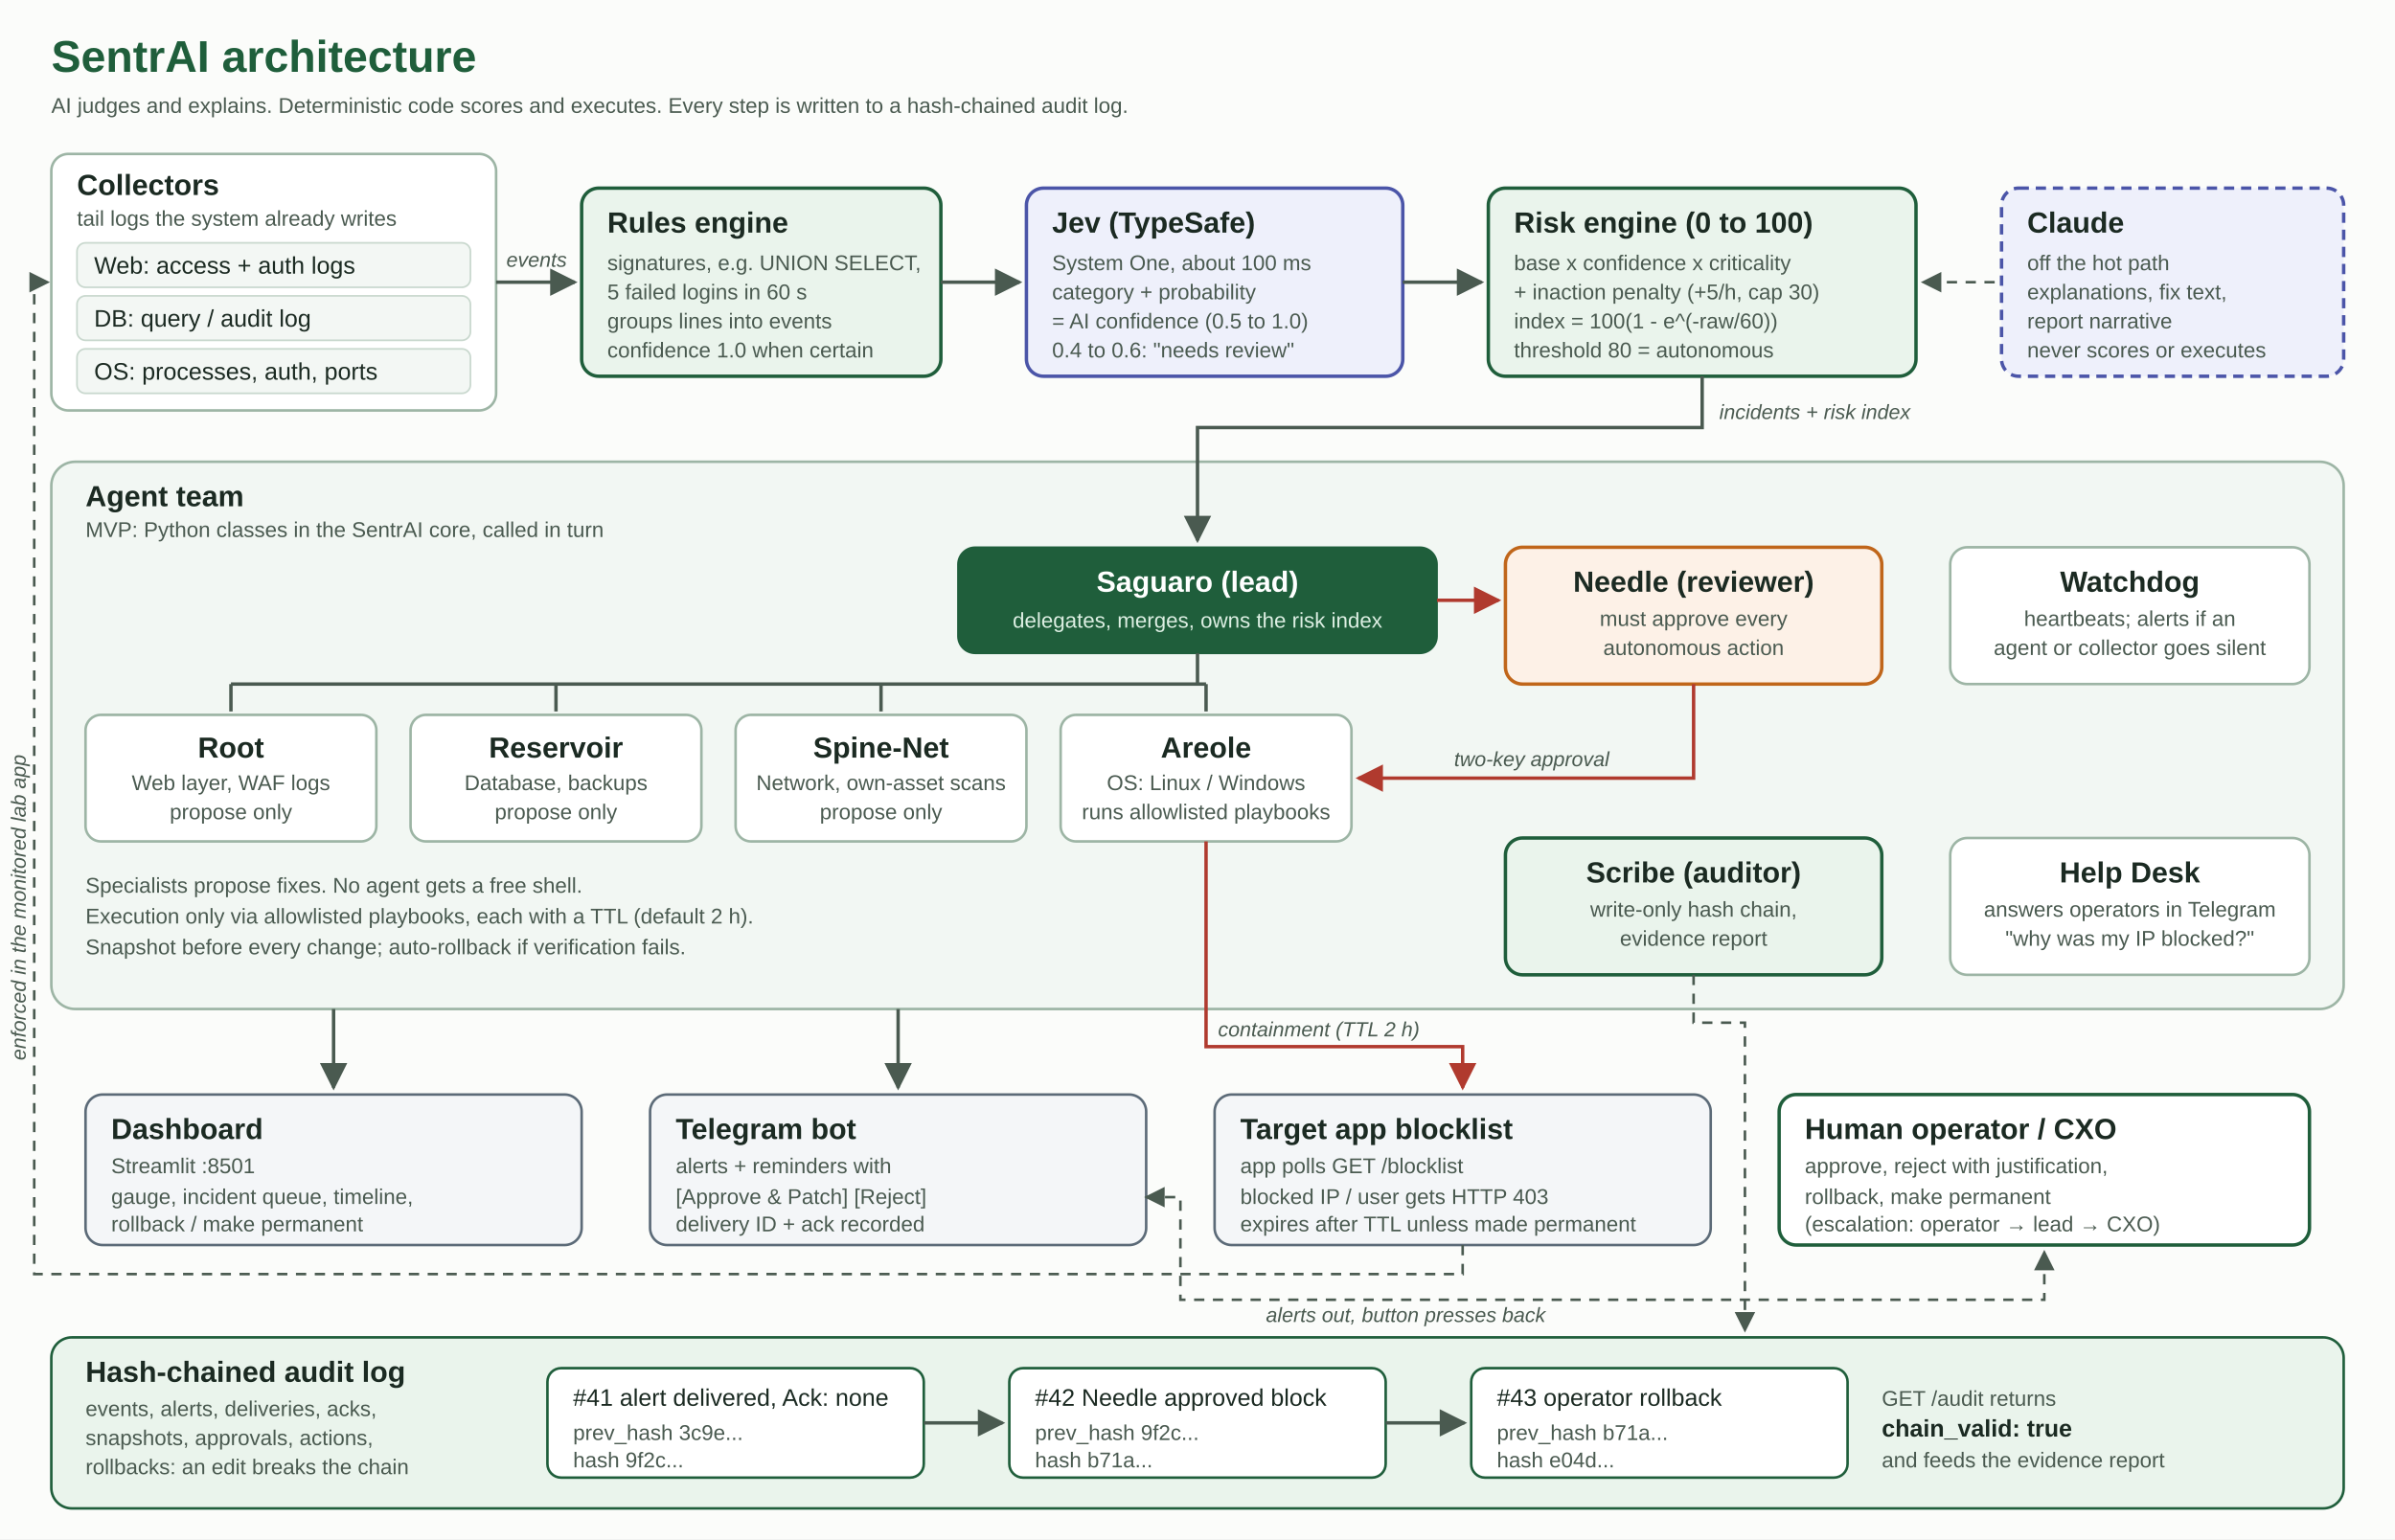
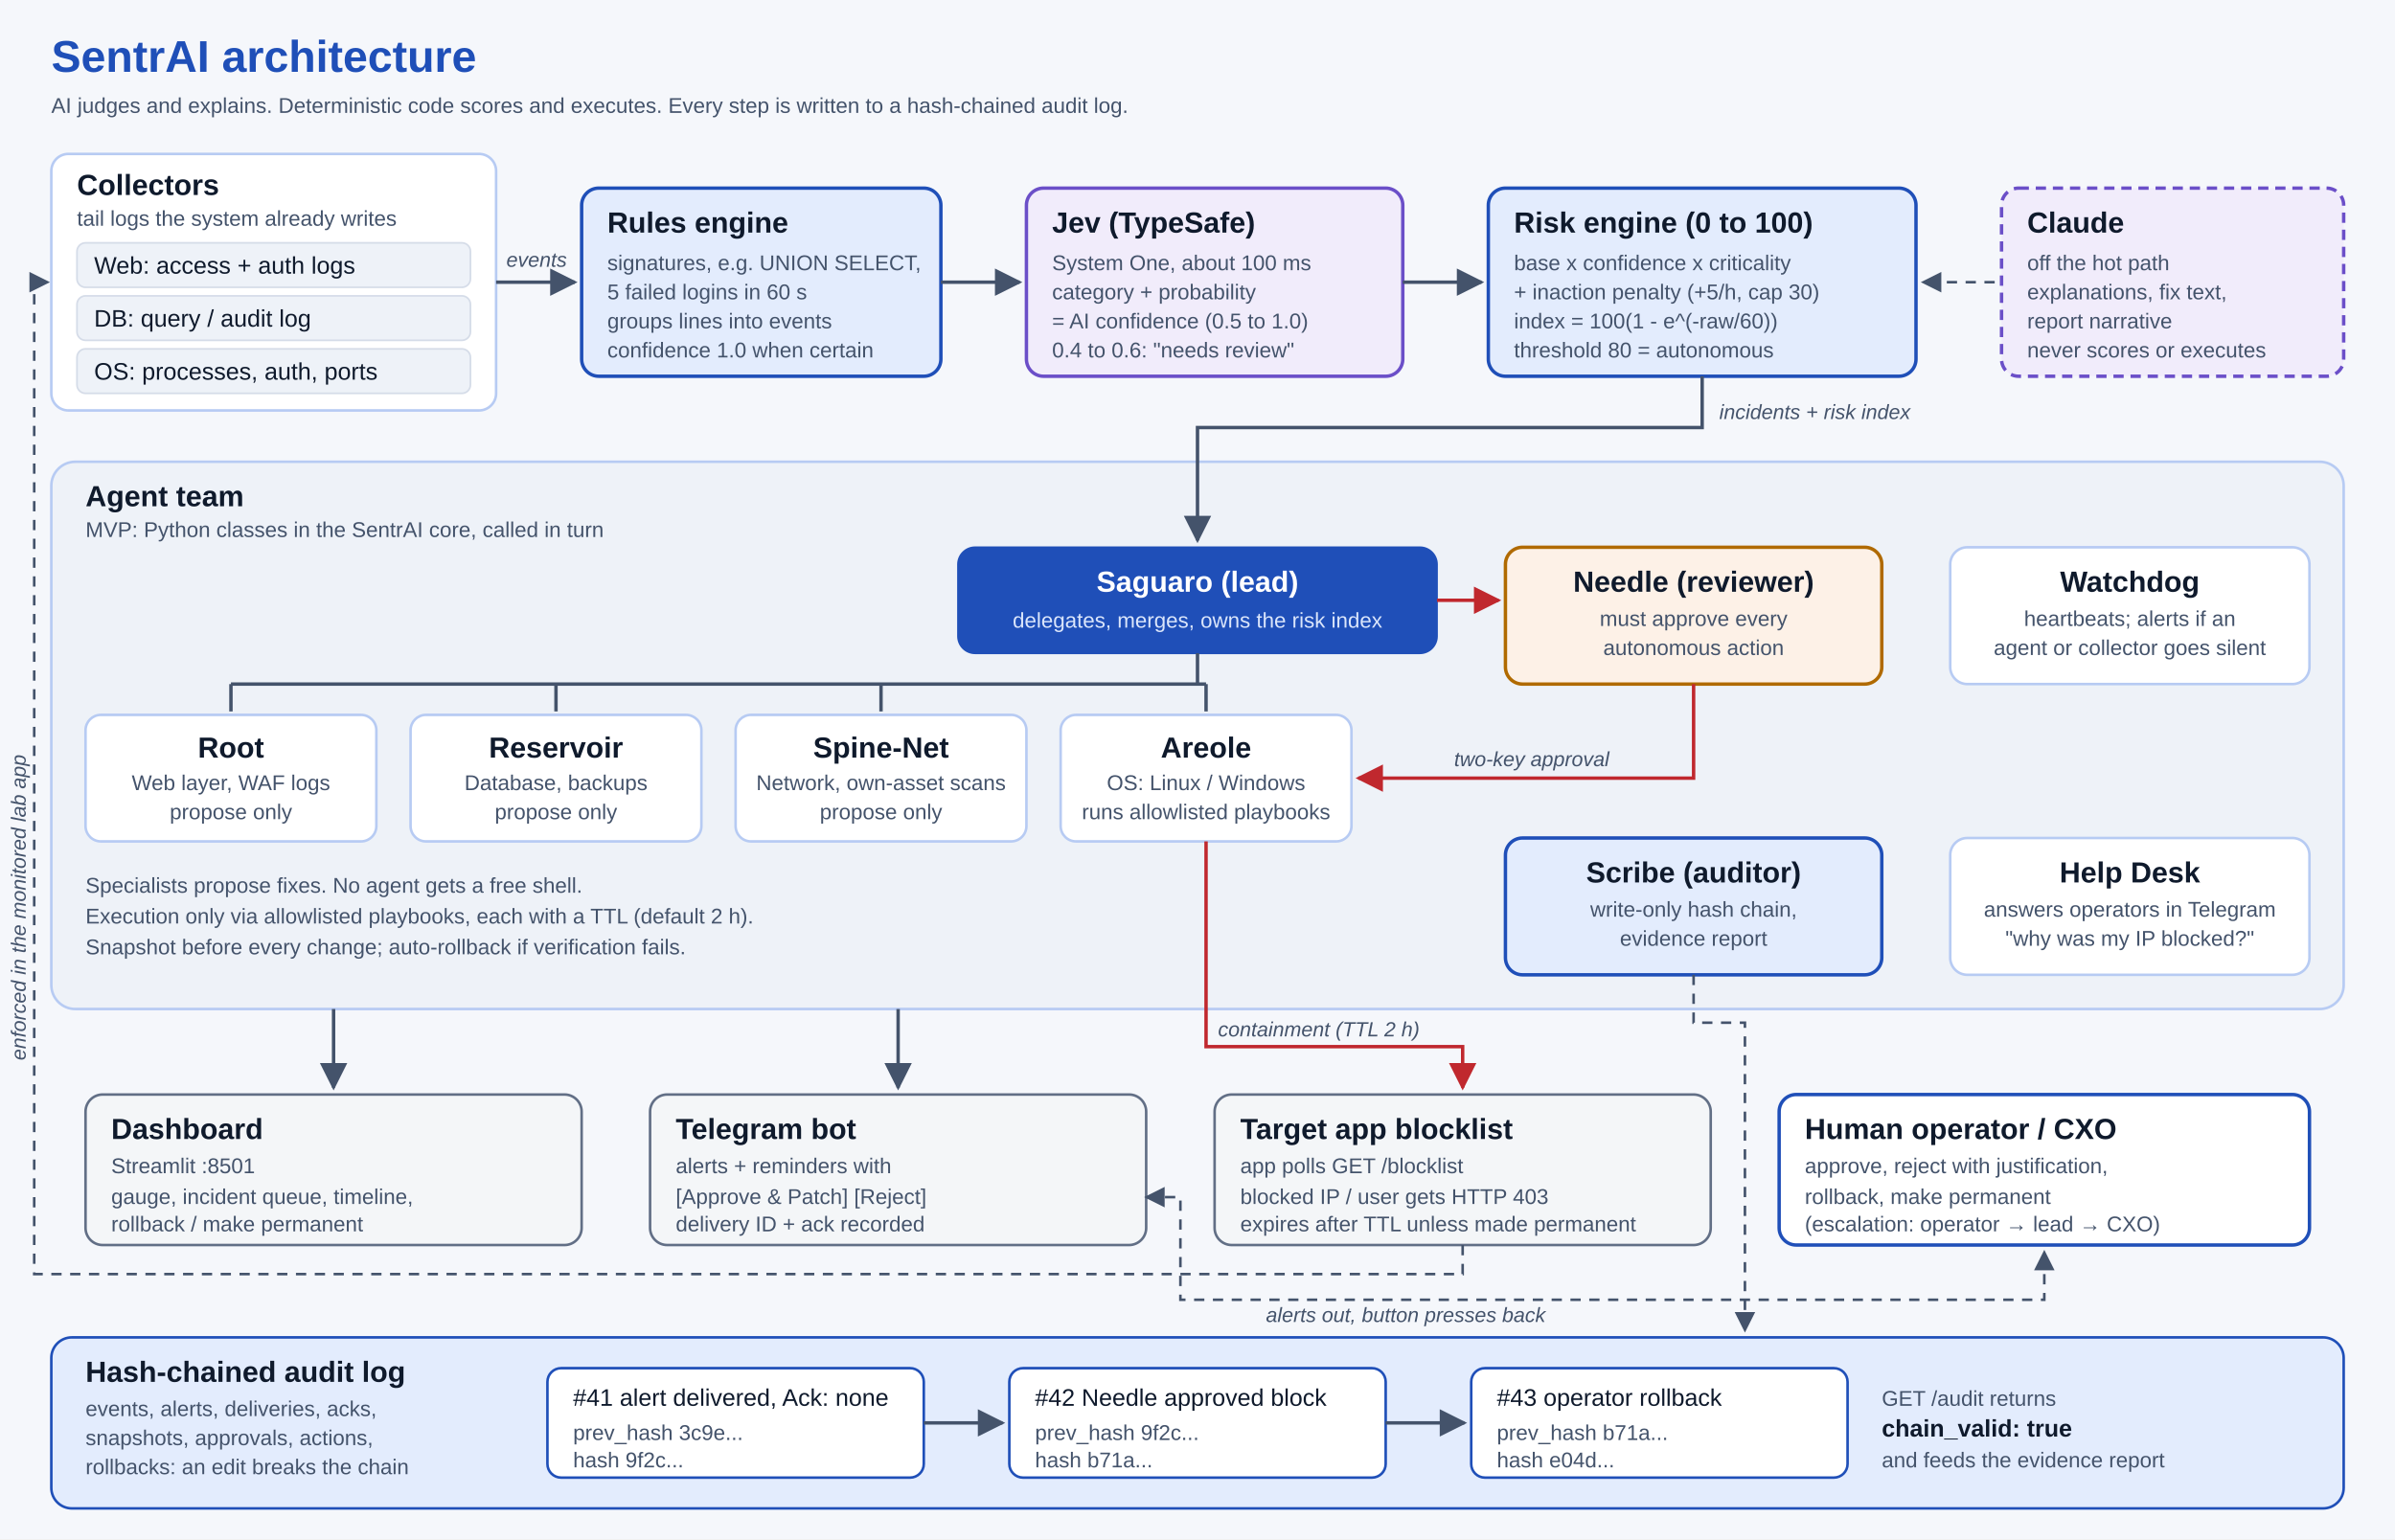
<svg xmlns="http://www.w3.org/2000/svg" viewBox="0 0 1400 900" width="1400" height="900" font-family="Segoe UI, Arial, Helvetica, sans-serif">
  <defs>
    <marker id="arrow" viewBox="0 0 10 10" refX="9" refY="5" markerWidth="8" markerHeight="8" orient="auto-start-reverse">
-       <path d="M0,0 L10,5 L0,10 z" fill="#4A5A50" />
+       <path d="M0,0 L10,5 L0,10 z" fill="#44536B" />
    </marker>
    <marker id="arrowRed" viewBox="0 0 10 10" refX="9" refY="5" markerWidth="8" markerHeight="8" orient="auto-start-reverse">
-       <path d="M0,0 L10,5 L0,10 z" fill="#B03A2E" />
+       <path d="M0,0 L10,5 L0,10 z" fill="#C0282E" />
    </marker>
    <style>
-       .box { fill: #FFFFFF; stroke: #9DB5A5; stroke-width: 1.5; }
-       .core { fill: #EAF4EC; stroke: #1F5E3B; stroke-width: 2; }
-       .ai { fill: #EEF0FB; stroke: #4B55A8; stroke-width: 2; }
-       .lead { fill: #1F5E3B; stroke: #1F5E3B; }
-       .guard { fill: #FDF1E7; stroke: #C0661A; stroke-width: 2; }
-       .out { fill: #F4F6F8; stroke: #5C6B78; stroke-width: 1.5; }
-       .chain { fill: #FFFFFF; stroke: #1F5E3B; stroke-width: 1.5; }
-       .h { font-size: 17px; font-weight: 700; fill: #1B2A22; }
-       .t { font-size: 14px; fill: #1B2A22; }
-       .s { font-size: 12.5px; fill: #4A5A50; }
+       .box { fill: #FFFFFF; stroke: #B7CBF3; stroke-width: 1.5; }
+       .core { fill: #E3ECFD; stroke: #1F4FB8; stroke-width: 2; }
+       .ai { fill: #F1ECFB; stroke: #6B4FC8; stroke-width: 2; }
+       .lead { fill: #1F4FB8; stroke: #1F4FB8; }
+       .guard { fill: #FDF1E7; stroke: #B06A00; stroke-width: 2; }
+       .out { fill: #F4F6F8; stroke: #626F86; stroke-width: 1.5; }
+       .chain { fill: #FFFFFF; stroke: #1F4FB8; stroke-width: 1.5; }
+       .h { font-size: 17px; font-weight: 700; fill: #0F1A2C; }
+       .t { font-size: 14px; fill: #0F1A2C; }
+       .s { font-size: 12.5px; fill: #44536B; }
      .w { font-size: 17px; font-weight: 700; fill: #FFFFFF; }
-       .ws { font-size: 12.5px; fill: #DDEFE3; }
-       .lbl { font-size: 12px; fill: #4A5A50; font-style: italic; }
-       .flow { stroke: #4A5A50; stroke-width: 2; fill: none; }
-       .flowRed { stroke: #B03A2E; stroke-width: 2; fill: none; }
-       .dash { stroke: #4A5A50; stroke-width: 1.5; fill: none; stroke-dasharray: 6 5; }
+       .ws { font-size: 12.5px; fill: #DBE6FB; }
+       .lbl { font-size: 12px; fill: #44536B; font-style: italic; }
+       .flow { stroke: #44536B; stroke-width: 2; fill: none; }
+       .flowRed { stroke: #C0282E; stroke-width: 2; fill: none; }
+       .dash { stroke: #44536B; stroke-width: 1.5; fill: none; stroke-dasharray: 6 5; }
    </style>
  </defs>
-   <rect x="0" y="0" width="1400" height="900" fill="#FBFCFA" />
-   <text x="30" y="42" font-size="26" font-weight="700" fill="#1F5E3B">SentrAI architecture</text>
+   <rect x="0" y="0" width="1400" height="900" fill="#F5F7FB" />
+   <text x="30" y="42" font-size="26" font-weight="700" fill="#1F4FB8">SentrAI architecture</text>
  <text x="30" y="66" class="s">AI judges and explains. Deterministic code scores and executes. Every step is written to a hash-chained audit log.</text>
  <rect x="30" y="90" width="260" height="150" rx="10" class="box" />
  <text x="45" y="114" class="h">Collectors</text>
  <text x="45" y="132" class="s">tail logs the system already writes</text>
-   <rect x="45" y="142" width="230" height="26" rx="5" fill="#F3F7F4" stroke="#C9D8CE" />
+   <rect x="45" y="142" width="230" height="26" rx="5" fill="#EEF2F8" stroke="#D5DCE8" />
  <text x="55" y="160" class="t">Web: access + auth logs</text>
-   <rect x="45" y="173" width="230" height="26" rx="5" fill="#F3F7F4" stroke="#C9D8CE" />
+   <rect x="45" y="173" width="230" height="26" rx="5" fill="#EEF2F8" stroke="#D5DCE8" />
  <text x="55" y="191" class="t">DB: query / audit log</text>
-   <rect x="45" y="204" width="230" height="26" rx="5" fill="#F3F7F4" stroke="#C9D8CE" />
+   <rect x="45" y="204" width="230" height="26" rx="5" fill="#EEF2F8" stroke="#D5DCE8" />
  <text x="55" y="222" class="t">OS: processes, auth, ports</text>
  <rect x="340" y="110" width="210" height="110" rx="10" class="core" />
  <text x="355" y="136" class="h">Rules engine</text>
  <text x="355" y="158" class="s">signatures, e.g. UNION SELECT,</text>
  <text x="355" y="175" class="s">5 failed logins in 60 s</text>
  <text x="355" y="192" class="s">groups lines into events</text>
  <text x="355" y="209" class="s">confidence 1.0 when certain</text>
  <rect x="600" y="110" width="220" height="110" rx="10" class="ai" />
  <text x="615" y="136" class="h">Jev (TypeSafe)</text>
  <text x="615" y="158" class="s">System One, about 100 ms</text>
  <text x="615" y="175" class="s">category + probability</text>
  <text x="615" y="192" class="s">= AI confidence (0.5 to 1.0)</text>
  <text x="615" y="209" class="s">0.4 to 0.6: "needs review"</text>
  <rect x="870" y="110" width="250" height="110" rx="10" class="core" />
  <text x="885" y="136" class="h">Risk engine (0 to 100)</text>
  <text x="885" y="158" class="s">base x confidence x criticality</text>
  <text x="885" y="175" class="s">+ inaction penalty (+5/h, cap 30)</text>
  <text x="885" y="192" class="s">index = 100(1 - e^(-raw/60))</text>
  <text x="885" y="209" class="s">threshold 80 = autonomous</text>
  <rect x="1170" y="110" width="200" height="110" rx="10" class="ai" stroke-dasharray="6 4" />
  <text x="1185" y="136" class="h">Claude</text>
  <text x="1185" y="158" class="s">off the hot path</text>
  <text x="1185" y="175" class="s">explanations, fix text,</text>
  <text x="1185" y="192" class="s">report narrative</text>
  <text x="1185" y="209" class="s">never scores or executes</text>
  <line x1="290" y1="165" x2="336" y2="165" class="flow" marker-end="url(#arrow)" />
  <text x="296" y="156" class="lbl">events</text>
  <line x1="550" y1="165" x2="596" y2="165" class="flow" marker-end="url(#arrow)" />
  <line x1="820" y1="165" x2="866" y2="165" class="flow" marker-end="url(#arrow)" />
  <line x1="1166" y1="165" x2="1124" y2="165" class="dash" marker-end="url(#arrow)" />
-   <rect x="30" y="270" width="1340" height="320" rx="14" fill="#F2F7F3" stroke="#9DB5A5" stroke-width="1.5" />
-   <text x="50" y="296" class="h" fill="#1F5E3B">Agent team</text>
+   <rect x="30" y="270" width="1340" height="320" rx="14" fill="#EEF2F8" stroke="#B7CBF3" stroke-width="1.5" />
+   <text x="50" y="296" class="h" fill="#1F4FB8">Agent team</text>
  <text x="50" y="314" class="s">MVP: Python classes in the SentrAI core, called in turn</text>
  <path d="M995,220 L995,250 L700,250 L700,316" class="flow" marker-end="url(#arrow)" />
  <text x="1005" y="245" class="lbl">incidents + risk index</text>
  <rect x="560" y="320" width="280" height="62" rx="10" class="lead" />
  <text x="700" y="346" class="w" text-anchor="middle">Saguaro (lead)</text>
  <text x="700" y="367" class="ws" text-anchor="middle">delegates, merges, owns the risk index</text>
  <path d="M700,382 L700,400 M135,400 L705,400 M135,400 L135,416 M325,400 L325,416 M515,400 L515,416 M705,400 L705,416" class="flow" />
  <rect x="50" y="418" width="170" height="74" rx="9" class="box" />
  <text x="135" y="443" class="h" text-anchor="middle">Root</text>
  <text x="135" y="462" class="s" text-anchor="middle">Web layer, WAF logs</text>
  <text x="135" y="479" class="s" text-anchor="middle">propose only</text>
  <rect x="240" y="418" width="170" height="74" rx="9" class="box" />
  <text x="325" y="443" class="h" text-anchor="middle">Reservoir</text>
  <text x="325" y="462" class="s" text-anchor="middle">Database, backups</text>
  <text x="325" y="479" class="s" text-anchor="middle">propose only</text>
  <rect x="430" y="418" width="170" height="74" rx="9" class="box" />
  <text x="515" y="443" class="h" text-anchor="middle">Spine-Net</text>
  <text x="515" y="462" class="s" text-anchor="middle">Network, own-asset scans</text>
  <text x="515" y="479" class="s" text-anchor="middle">propose only</text>
-   <rect x="620" y="418" width="170" height="74" rx="9" class="box" stroke="#1F5E3B" stroke-width="2.5" />
+   <rect x="620" y="418" width="170" height="74" rx="9" class="box" stroke="#1F4FB8" stroke-width="2.5" />
  <text x="705" y="443" class="h" text-anchor="middle">Areole</text>
  <text x="705" y="462" class="s" text-anchor="middle">OS: Linux / Windows</text>
  <text x="705" y="479" class="s" text-anchor="middle">runs allowlisted playbooks</text>
  <text x="50" y="522" class="s">Specialists propose fixes. No agent gets a free shell.</text>
  <text x="50" y="540" class="s">Execution only via allowlisted playbooks, each with a TTL (default 2 h).</text>
  <text x="50" y="558" class="s">Snapshot before every change; auto-rollback if verification fails.</text>
  <rect x="880" y="320" width="220" height="80" rx="10" class="guard" />
  <text x="990" y="346" class="h" text-anchor="middle">Needle (reviewer)</text>
  <text x="990" y="366" class="s" text-anchor="middle">must approve every</text>
  <text x="990" y="383" class="s" text-anchor="middle">autonomous action</text>
  <line x1="840" y1="351" x2="876" y2="351" class="flowRed" marker-end="url(#arrowRed)" />
  <path d="M990,400 L990,455 L794,455" class="flowRed" marker-end="url(#arrowRed)" />
-   <text x="850" y="448" class="lbl" fill="#B03A2E">two-key approval</text>
+   <text x="850" y="448" class="lbl" fill="#C0282E">two-key approval</text>
  <rect x="1140" y="320" width="210" height="80" rx="10" class="box" />
  <text x="1245" y="346" class="h" text-anchor="middle">Watchdog</text>
  <text x="1245" y="366" class="s" text-anchor="middle">heartbeats; alerts if an</text>
  <text x="1245" y="383" class="s" text-anchor="middle">agent or collector goes silent</text>
  <rect x="880" y="490" width="220" height="80" rx="10" class="core" />
  <text x="990" y="516" class="h" text-anchor="middle">Scribe (auditor)</text>
  <text x="990" y="536" class="s" text-anchor="middle">write-only hash chain,</text>
  <text x="990" y="553" class="s" text-anchor="middle">evidence report</text>
  <rect x="1140" y="490" width="210" height="80" rx="10" class="box" />
  <text x="1245" y="516" class="h" text-anchor="middle">Help Desk</text>
  <text x="1245" y="536" class="s" text-anchor="middle">answers operators in Telegram</text>
  <text x="1245" y="553" class="s" text-anchor="middle">"why was my IP blocked?"</text>
  <rect x="50" y="640" width="290" height="88" rx="10" class="out" />
  <text x="65" y="666" class="h">Dashboard</text>
  <text x="65" y="686" class="s">Streamlit :8501</text>
  <text x="65" y="704" class="s">gauge, incident queue, timeline,</text>
  <text x="65" y="720" class="s">rollback / make permanent</text>
  <rect x="380" y="640" width="290" height="88" rx="10" class="out" />
  <text x="395" y="666" class="h">Telegram bot</text>
  <text x="395" y="686" class="s">alerts + reminders with</text>
  <text x="395" y="704" class="s">[Approve &amp; Patch] [Reject]</text>
  <text x="395" y="720" class="s">delivery ID + ack recorded</text>
-   <rect x="710" y="640" width="290" height="88" rx="10" class="out" stroke="#B03A2E" stroke-width="2" />
+   <rect x="710" y="640" width="290" height="88" rx="10" class="out" stroke="#C0282E" stroke-width="2" />
  <text x="725" y="666" class="h">Target app blocklist</text>
  <text x="725" y="686" class="s">app polls GET /blocklist</text>
  <text x="725" y="704" class="s">blocked IP / user gets HTTP 403</text>
  <text x="725" y="720" class="s">expires after TTL unless made permanent</text>
-   <rect x="1040" y="640" width="310" height="88" rx="10" fill="#FFFFFF" stroke="#1F5E3B" stroke-width="2" />
+   <rect x="1040" y="640" width="310" height="88" rx="10" fill="#FFFFFF" stroke="#1F4FB8" stroke-width="2" />
  <text x="1055" y="666" class="h">Human operator / CXO</text>
  <text x="1055" y="686" class="s">approve, reject with justification,</text>
  <text x="1055" y="704" class="s">rollback, make permanent</text>
  <text x="1055" y="720" class="s">(escalation: operator → lead → CXO)</text>
  <line x1="195" y1="590" x2="195" y2="636" class="flow" marker-end="url(#arrow)" />
  <line x1="525" y1="590" x2="525" y2="636" class="flow" marker-end="url(#arrow)" />
  <path d="M705,492 L705,612 L855,612 L855,636" class="flowRed" marker-end="url(#arrowRed)" />
-   <text x="712" y="606" class="lbl" fill="#B03A2E">containment (TTL 2 h)</text>
+   <text x="712" y="606" class="lbl" fill="#C0282E">containment (TTL 2 h)</text>
  <path d="M670,700 L690,700 L690,760 L1195,760 L1195,732" class="dash" marker-start="url(#arrow)" marker-end="url(#arrow)" />
  <text x="740" y="773" class="lbl">alerts out, button presses back</text>
  <path d="M855,728 L855,745 L20,745 L20,165 L28,165" class="dash" marker-end="url(#arrow)" />
  <text x="15" y="620" class="lbl" transform="rotate(-90 15 620)">enforced in the monitored lab app</text>
-   <rect x="30" y="782" width="1340" height="100" rx="12" fill="#EAF4EC" stroke="#1F5E3B" stroke-width="1.5" />
-   <text x="50" y="808" class="h" fill="#1F5E3B">Hash-chained audit log</text>
+   <rect x="30" y="782" width="1340" height="100" rx="12" fill="#E3ECFD" stroke="#1F4FB8" stroke-width="1.5" />
+   <text x="50" y="808" class="h" fill="#1F4FB8">Hash-chained audit log</text>
  <text x="50" y="828" class="s">events, alerts, deliveries, acks,</text>
  <text x="50" y="845" class="s">snapshots, approvals, actions,</text>
  <text x="50" y="862" class="s">rollbacks: an edit breaks the chain</text>
  <rect x="320" y="800" width="220" height="64" rx="8" class="chain" />
  <text x="335" y="822" class="t">#41 alert delivered, Ack: none</text>
  <text x="335" y="842" class="s">prev_hash 3c9e...</text>
  <text x="335" y="858" class="s">hash 9f2c...</text>
  <rect x="590" y="800" width="220" height="64" rx="8" class="chain" />
  <text x="605" y="822" class="t">#42 Needle approved block</text>
  <text x="605" y="842" class="s">prev_hash 9f2c...</text>
  <text x="605" y="858" class="s">hash b71a...</text>
  <rect x="860" y="800" width="220" height="64" rx="8" class="chain" />
  <text x="875" y="822" class="t">#43 operator rollback</text>
  <text x="875" y="842" class="s">prev_hash b71a...</text>
  <text x="875" y="858" class="s">hash e04d...</text>
  <line x1="540" y1="832" x2="586" y2="832" class="flow" marker-end="url(#arrow)" />
  <line x1="810" y1="832" x2="856" y2="832" class="flow" marker-end="url(#arrow)" />
  <text x="1100" y="822" class="s">GET /audit returns</text>
-   <text x="1100" y="840" class="t" font-weight="700" fill="#1F5E3B">chain_valid: true</text>
+   <text x="1100" y="840" class="t" font-weight="700" fill="#1F4FB8">chain_valid: true</text>
  <text x="1100" y="858" class="s">and feeds the evidence report</text>
  <path d="M990,570 L990,598 L1020,598 L1020,778" class="dash" marker-end="url(#arrow)" />
</svg>
